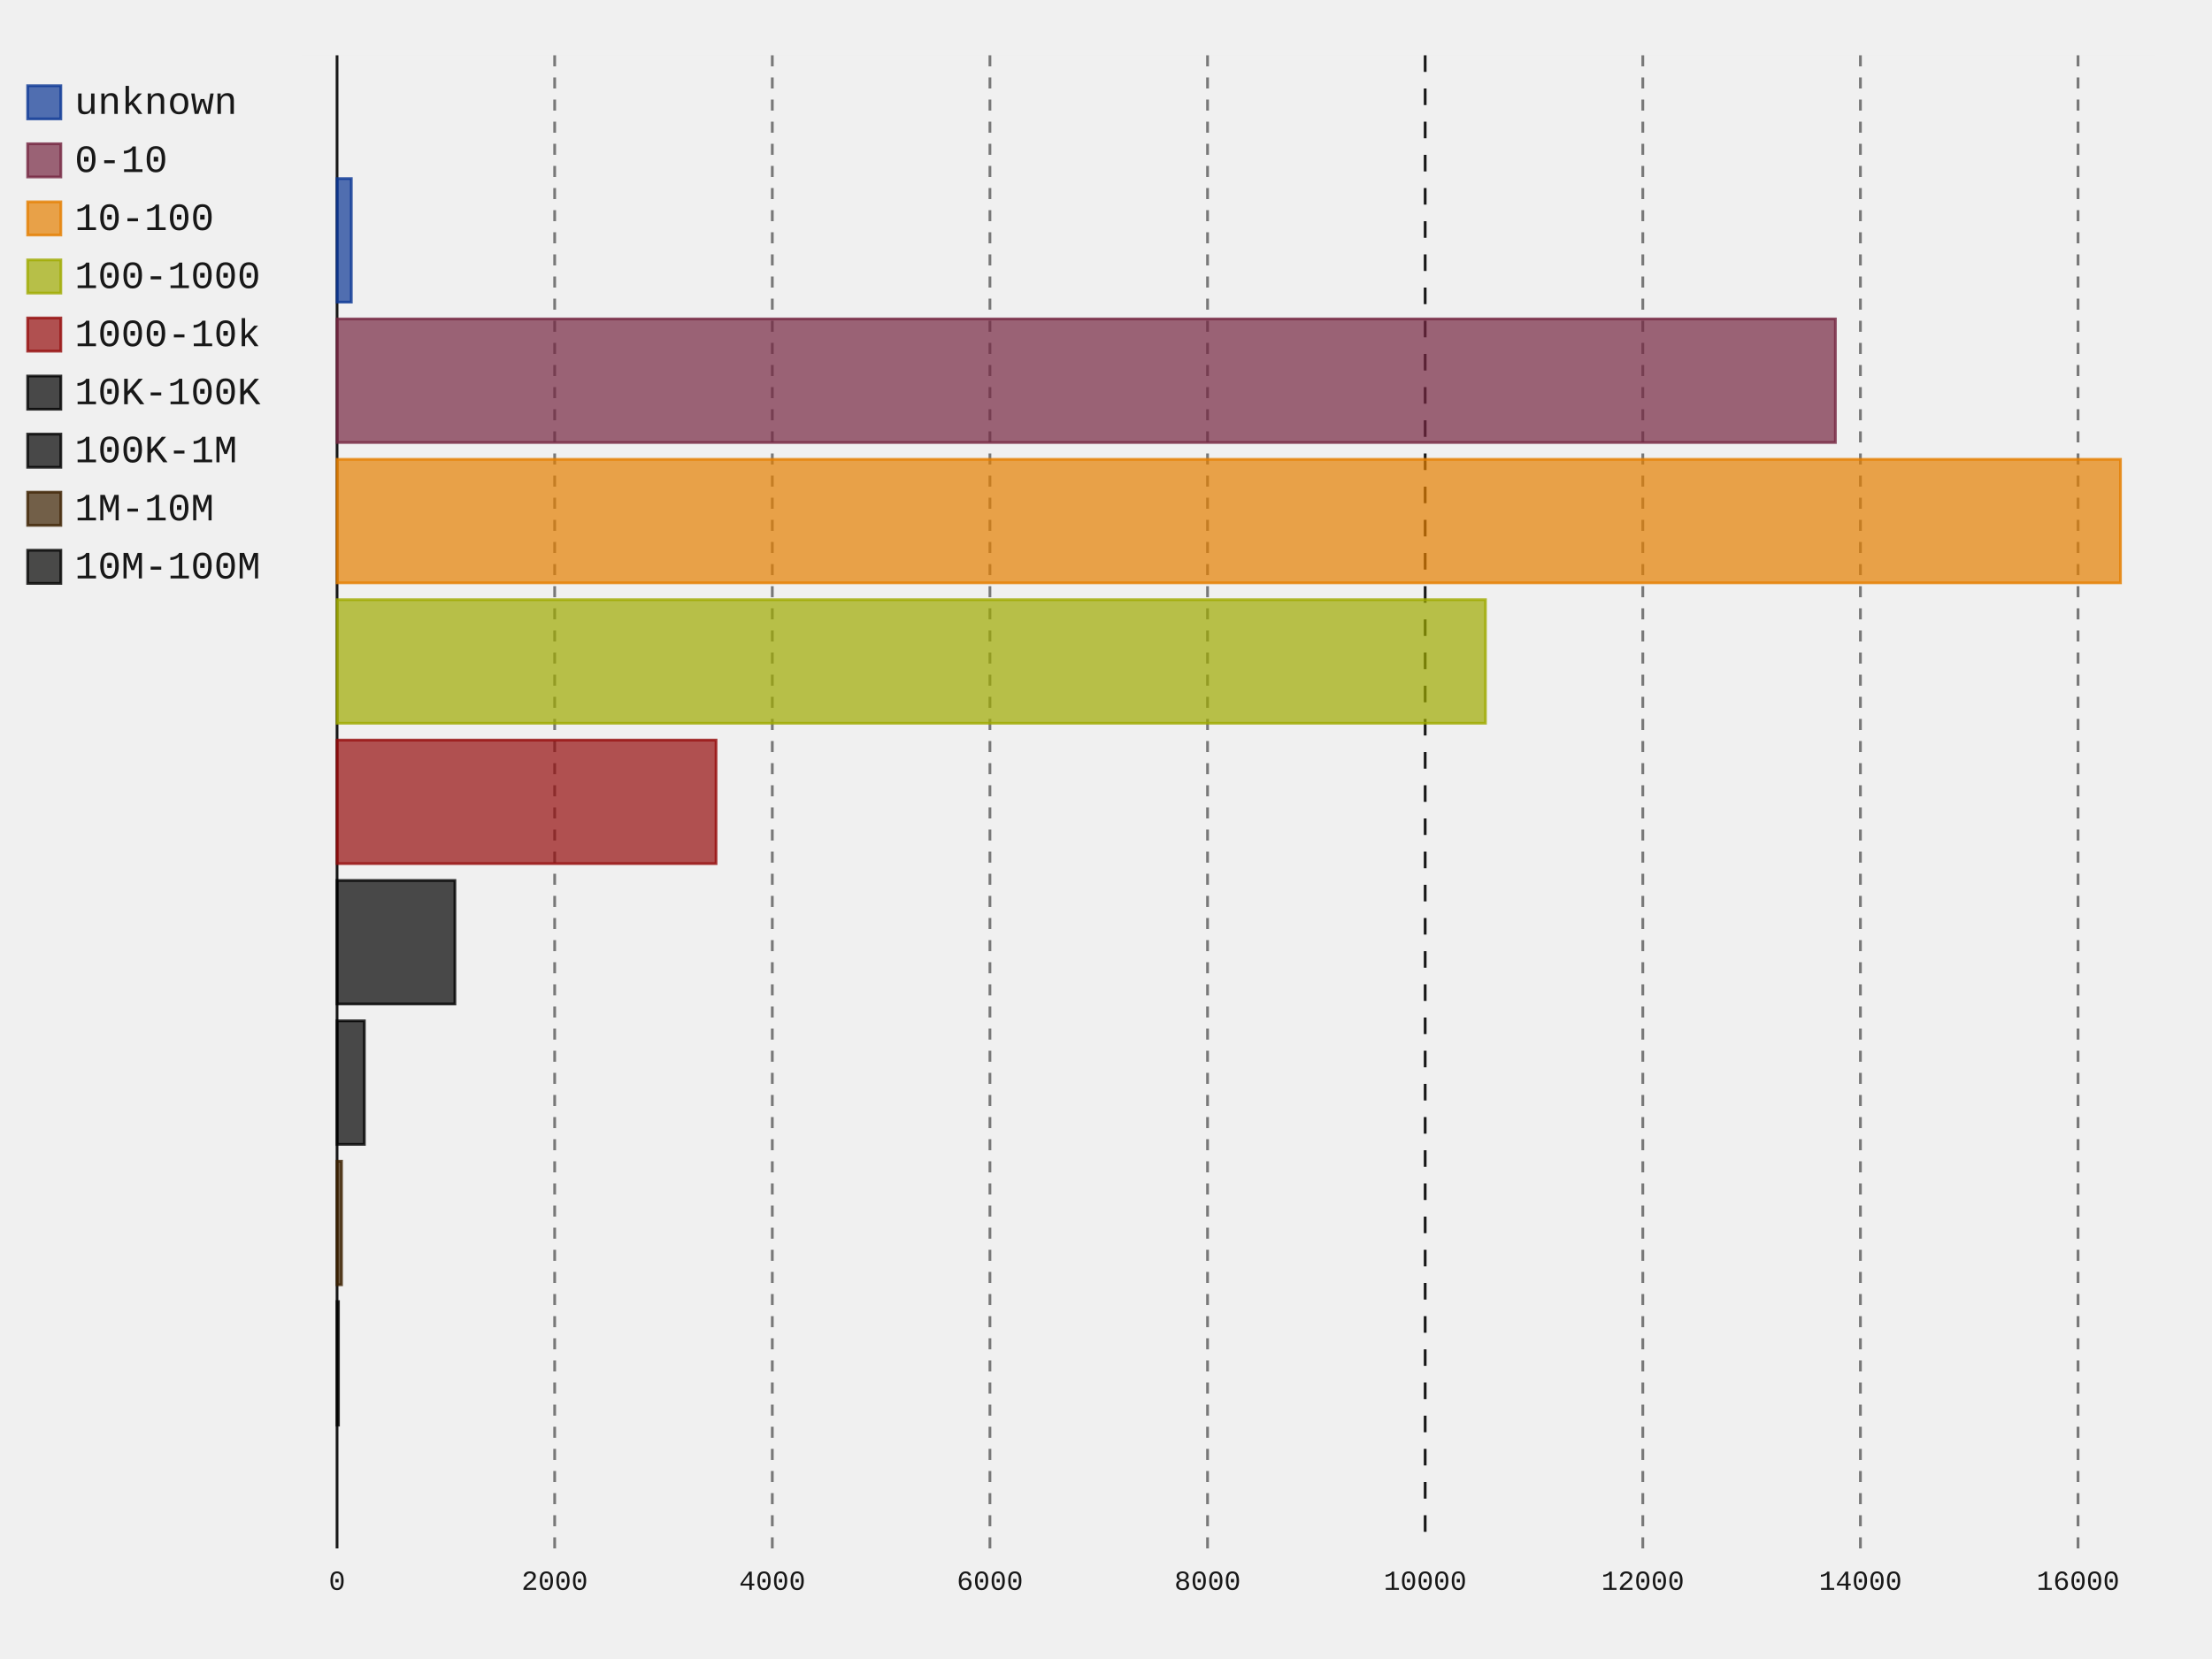
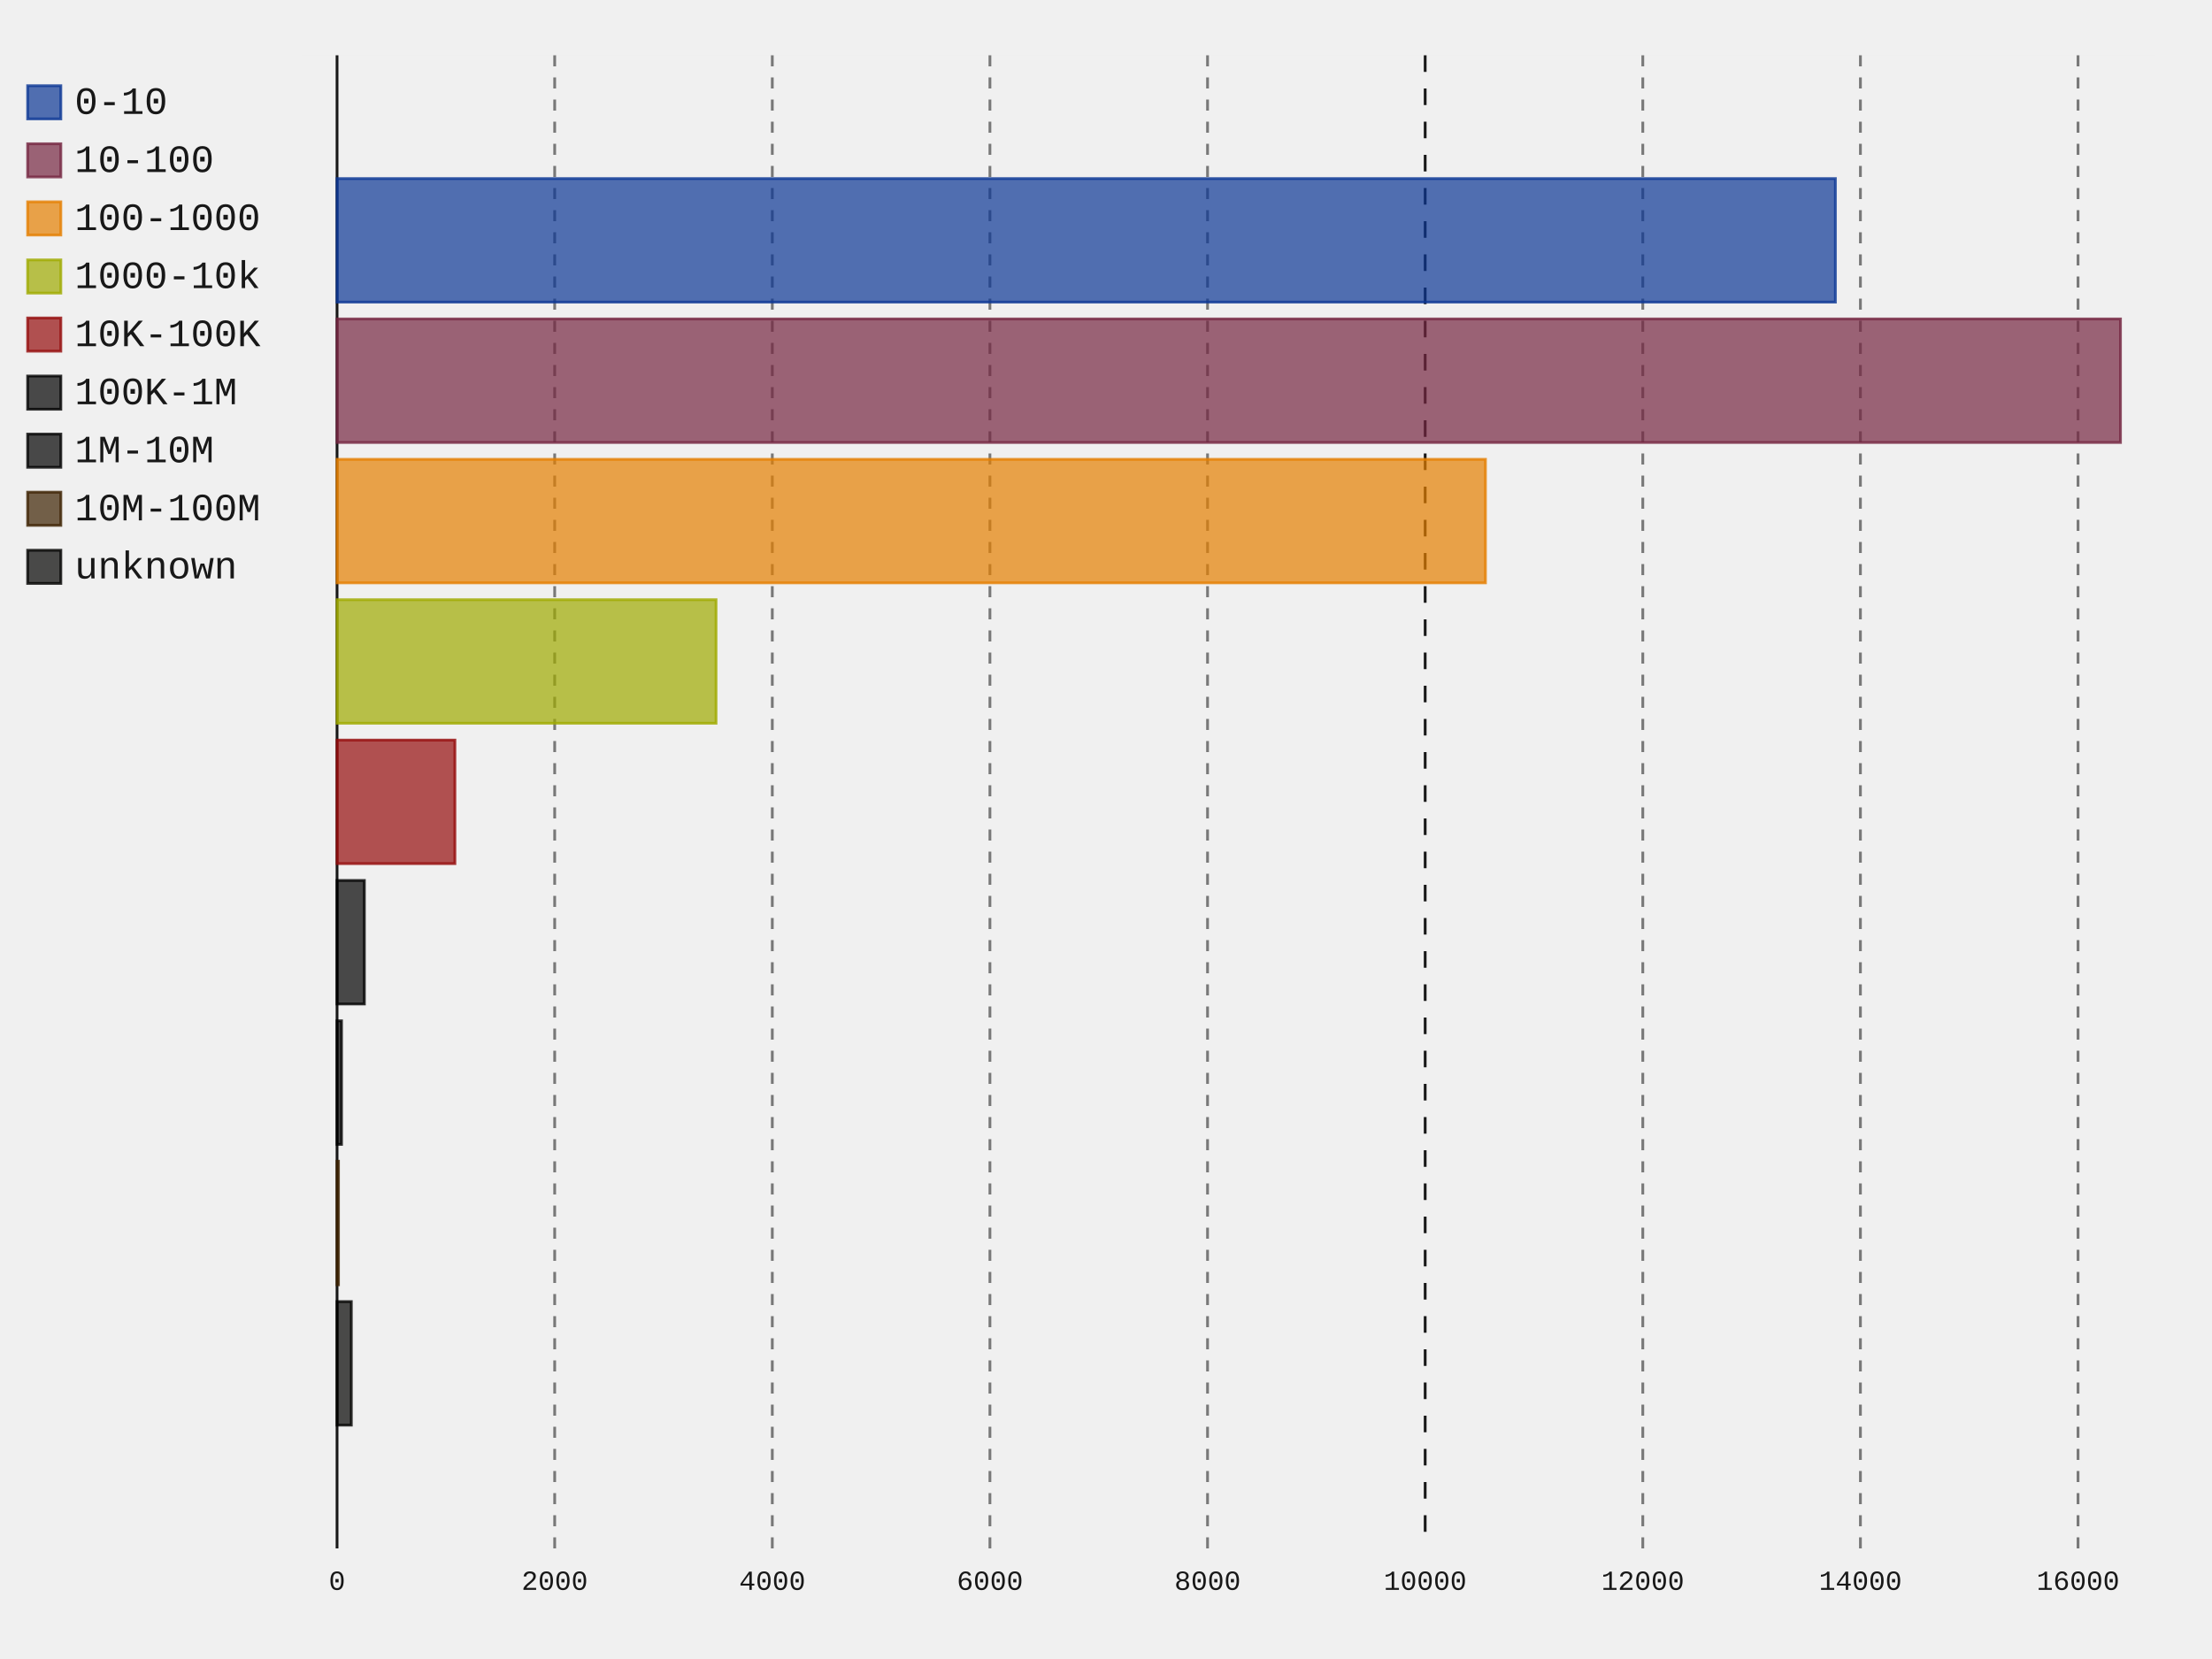
- <svg xmlns="http://www.w3.org/2000/svg" class="pygal-chart" id="chart-b22a989c-9a38-4c58-9dec-f82091a7a03b" viewBox="0 0 800 600">
+ <svg xmlns="http://www.w3.org/2000/svg" class="pygal-chart" id="chart-49319354-1e44-4026-b221-6c482687ac80" viewBox="0 0 800 600">
  <defs>
-     <style type="text/css">#chart-b22a989c-9a38-4c58-9dec-f82091a7a03b{-webkit-user-select:none;-webkit-font-smoothing:antialiased;font-family:Consolas,"Liberation Mono",Menlo,Courier,monospace}#chart-b22a989c-9a38-4c58-9dec-f82091a7a03b .title{font-family:Consolas,"Liberation Mono",Menlo,Courier,monospace;font-size:16px}#chart-b22a989c-9a38-4c58-9dec-f82091a7a03b .legends .legend text{font-family:Consolas,"Liberation Mono",Menlo,Courier,monospace;font-size:14px}#chart-b22a989c-9a38-4c58-9dec-f82091a7a03b .axis text{font-family:Consolas,"Liberation Mono",Menlo,Courier,monospace;font-size:10px}#chart-b22a989c-9a38-4c58-9dec-f82091a7a03b .axis text.major{font-family:Consolas,"Liberation Mono",Menlo,Courier,monospace;font-size:10px}#chart-b22a989c-9a38-4c58-9dec-f82091a7a03b .text-overlay text.value{font-family:Consolas,"Liberation Mono",Menlo,Courier,monospace;font-size:16px}#chart-b22a989c-9a38-4c58-9dec-f82091a7a03b .text-overlay text.label{font-family:Consolas,"Liberation Mono",Menlo,Courier,monospace;font-size:10px}#chart-b22a989c-9a38-4c58-9dec-f82091a7a03b .tooltip{font-family:Consolas,"Liberation Mono",Menlo,Courier,monospace;font-size:14px}#chart-b22a989c-9a38-4c58-9dec-f82091a7a03b text.no_data{font-family:Consolas,"Liberation Mono",Menlo,Courier,monospace;font-size:64px}
- #chart-b22a989c-9a38-4c58-9dec-f82091a7a03b{background-color:transparent}#chart-b22a989c-9a38-4c58-9dec-f82091a7a03b path,#chart-b22a989c-9a38-4c58-9dec-f82091a7a03b line,#chart-b22a989c-9a38-4c58-9dec-f82091a7a03b rect,#chart-b22a989c-9a38-4c58-9dec-f82091a7a03b circle{-webkit-transition:150ms;-moz-transition:150ms;transition:150ms}#chart-b22a989c-9a38-4c58-9dec-f82091a7a03b .graph &gt; .background{fill:transparent}#chart-b22a989c-9a38-4c58-9dec-f82091a7a03b .plot &gt; .background{fill:rgba(240,240,240,0.7)}#chart-b22a989c-9a38-4c58-9dec-f82091a7a03b .graph{fill:rgba(0,0,0,0.9)}#chart-b22a989c-9a38-4c58-9dec-f82091a7a03b text.no_data{fill:rgba(0,0,0,0.9)}#chart-b22a989c-9a38-4c58-9dec-f82091a7a03b .title{fill:rgba(0,0,0,0.9)}#chart-b22a989c-9a38-4c58-9dec-f82091a7a03b .legends .legend text{fill:rgba(0,0,0,0.9)}#chart-b22a989c-9a38-4c58-9dec-f82091a7a03b .legends .legend:hover text{fill:rgba(0,0,0,0.9)}#chart-b22a989c-9a38-4c58-9dec-f82091a7a03b .axis .line{stroke:rgba(0,0,0,0.9)}#chart-b22a989c-9a38-4c58-9dec-f82091a7a03b .axis .guide.line{stroke:rgba(0,0,0,0.5)}#chart-b22a989c-9a38-4c58-9dec-f82091a7a03b .axis .major.line{stroke:rgba(0,0,0,0.9)}#chart-b22a989c-9a38-4c58-9dec-f82091a7a03b .axis text.major{fill:rgba(0,0,0,0.9)}#chart-b22a989c-9a38-4c58-9dec-f82091a7a03b .axis.y .guides:hover .guide.line,#chart-b22a989c-9a38-4c58-9dec-f82091a7a03b .line-graph .axis.x .guides:hover .guide.line,#chart-b22a989c-9a38-4c58-9dec-f82091a7a03b .stackedline-graph .axis.x .guides:hover .guide.line,#chart-b22a989c-9a38-4c58-9dec-f82091a7a03b .xy-graph .axis.x .guides:hover .guide.line{stroke:rgba(0,0,0,0.9)}#chart-b22a989c-9a38-4c58-9dec-f82091a7a03b .axis .guides:hover text{fill:rgba(0,0,0,0.9)}#chart-b22a989c-9a38-4c58-9dec-f82091a7a03b .reactive{fill-opacity:.7;stroke-opacity:.8}#chart-b22a989c-9a38-4c58-9dec-f82091a7a03b .ci{stroke:rgba(0,0,0,0.9)}#chart-b22a989c-9a38-4c58-9dec-f82091a7a03b .reactive.active,#chart-b22a989c-9a38-4c58-9dec-f82091a7a03b .active .reactive{fill-opacity:.8;stroke-opacity:.9;stroke-width:4}#chart-b22a989c-9a38-4c58-9dec-f82091a7a03b .ci .reactive.active{stroke-width:1.5}#chart-b22a989c-9a38-4c58-9dec-f82091a7a03b .series text{fill:rgba(0,0,0,0.9)}#chart-b22a989c-9a38-4c58-9dec-f82091a7a03b .tooltip rect{fill:rgba(240,240,240,0.7);stroke:rgba(0,0,0,0.9);-webkit-transition:opacity 150ms;-moz-transition:opacity 150ms;transition:opacity 150ms}#chart-b22a989c-9a38-4c58-9dec-f82091a7a03b .tooltip .label{fill:rgba(0,0,0,0.9)}#chart-b22a989c-9a38-4c58-9dec-f82091a7a03b .tooltip .label{fill:rgba(0,0,0,0.9)}#chart-b22a989c-9a38-4c58-9dec-f82091a7a03b .tooltip .legend{font-size:.8em;fill:rgba(0,0,0,0.5)}#chart-b22a989c-9a38-4c58-9dec-f82091a7a03b .tooltip .x_label{font-size:.6em;fill:rgba(0,0,0,0.9)}#chart-b22a989c-9a38-4c58-9dec-f82091a7a03b .tooltip .xlink{font-size:.5em;text-decoration:underline}#chart-b22a989c-9a38-4c58-9dec-f82091a7a03b .tooltip .value{font-size:1.5em}#chart-b22a989c-9a38-4c58-9dec-f82091a7a03b .bound{font-size:.5em}#chart-b22a989c-9a38-4c58-9dec-f82091a7a03b .max-value{font-size:.75em;fill:rgba(0,0,0,0.5)}#chart-b22a989c-9a38-4c58-9dec-f82091a7a03b .map-element{fill:rgba(240,240,240,0.7);stroke:rgba(0,0,0,0.5) !important}#chart-b22a989c-9a38-4c58-9dec-f82091a7a03b .map-element .reactive{fill-opacity:inherit;stroke-opacity:inherit}#chart-b22a989c-9a38-4c58-9dec-f82091a7a03b .color-0,#chart-b22a989c-9a38-4c58-9dec-f82091a7a03b .color-0 a:visited{stroke:rgb(12,55,149);fill:rgb(12,55,149)}#chart-b22a989c-9a38-4c58-9dec-f82091a7a03b .color-1,#chart-b22a989c-9a38-4c58-9dec-f82091a7a03b .color-1 a:visited{stroke:rgb(117,38,65);fill:rgb(117,38,65)}#chart-b22a989c-9a38-4c58-9dec-f82091a7a03b .color-2,#chart-b22a989c-9a38-4c58-9dec-f82091a7a03b .color-2 a:visited{stroke:rgb(228,127,0);fill:rgb(228,127,0)}#chart-b22a989c-9a38-4c58-9dec-f82091a7a03b .color-3,#chart-b22a989c-9a38-4c58-9dec-f82091a7a03b .color-3 a:visited{stroke:rgb(159,170,0);fill:rgb(159,170,0)}#chart-b22a989c-9a38-4c58-9dec-f82091a7a03b .color-4,#chart-b22a989c-9a38-4c58-9dec-f82091a7a03b .color-4 a:visited{stroke:rgb(149,12,12);fill:rgb(149,12,12)}#chart-b22a989c-9a38-4c58-9dec-f82091a7a03b .color-5,#chart-b22a989c-9a38-4c58-9dec-f82091a7a03b .color-5 a:visited{stroke:rgb(0,0,0);fill:rgb(0,0,0)}#chart-b22a989c-9a38-4c58-9dec-f82091a7a03b .color-6,#chart-b22a989c-9a38-4c58-9dec-f82091a7a03b .color-6 a:visited{stroke:rgb(0,0,0);fill:rgb(0,0,0)}#chart-b22a989c-9a38-4c58-9dec-f82091a7a03b .color-7,#chart-b22a989c-9a38-4c58-9dec-f82091a7a03b .color-7 a:visited{stroke:rgb(60,33,0);fill:rgb(60,33,0)}#chart-b22a989c-9a38-4c58-9dec-f82091a7a03b .color-8,#chart-b22a989c-9a38-4c58-9dec-f82091a7a03b .color-8 a:visited{stroke:rgb(2,2,0);fill:rgb(2,2,0)}#chart-b22a989c-9a38-4c58-9dec-f82091a7a03b .text-overlay .color-0 text{fill:black}#chart-b22a989c-9a38-4c58-9dec-f82091a7a03b .text-overlay .color-1 text{fill:black}#chart-b22a989c-9a38-4c58-9dec-f82091a7a03b .text-overlay .color-2 text{fill:black}#chart-b22a989c-9a38-4c58-9dec-f82091a7a03b .text-overlay .color-3 text{fill:black}#chart-b22a989c-9a38-4c58-9dec-f82091a7a03b .text-overlay .color-4 text{fill:black}#chart-b22a989c-9a38-4c58-9dec-f82091a7a03b .text-overlay .color-5 text{fill:white}#chart-b22a989c-9a38-4c58-9dec-f82091a7a03b .text-overlay .color-6 text{fill:white}#chart-b22a989c-9a38-4c58-9dec-f82091a7a03b .text-overlay .color-7 text{fill:white}#chart-b22a989c-9a38-4c58-9dec-f82091a7a03b .text-overlay .color-8 text{fill:white}
- #chart-b22a989c-9a38-4c58-9dec-f82091a7a03b text.no_data{text-anchor:middle}#chart-b22a989c-9a38-4c58-9dec-f82091a7a03b .guide.line{fill:none}#chart-b22a989c-9a38-4c58-9dec-f82091a7a03b .centered{text-anchor:middle}#chart-b22a989c-9a38-4c58-9dec-f82091a7a03b .title{text-anchor:middle}#chart-b22a989c-9a38-4c58-9dec-f82091a7a03b .legends .legend text{fill-opacity:1}#chart-b22a989c-9a38-4c58-9dec-f82091a7a03b .axis.x text{text-anchor:middle}#chart-b22a989c-9a38-4c58-9dec-f82091a7a03b .axis.x:not(.web) text[transform]{text-anchor:start}#chart-b22a989c-9a38-4c58-9dec-f82091a7a03b .axis.x:not(.web) text[transform].backwards{text-anchor:end}#chart-b22a989c-9a38-4c58-9dec-f82091a7a03b .axis.y text{text-anchor:end}#chart-b22a989c-9a38-4c58-9dec-f82091a7a03b .axis.y text[transform].backwards{text-anchor:start}#chart-b22a989c-9a38-4c58-9dec-f82091a7a03b .axis.y2 text{text-anchor:start}#chart-b22a989c-9a38-4c58-9dec-f82091a7a03b .axis.y2 text[transform].backwards{text-anchor:end}#chart-b22a989c-9a38-4c58-9dec-f82091a7a03b .axis .guide.line{stroke-dasharray:4,4}#chart-b22a989c-9a38-4c58-9dec-f82091a7a03b .axis .major.guide.line{stroke-dasharray:6,6}#chart-b22a989c-9a38-4c58-9dec-f82091a7a03b .horizontal .axis.y .guide.line,#chart-b22a989c-9a38-4c58-9dec-f82091a7a03b .horizontal .axis.y2 .guide.line,#chart-b22a989c-9a38-4c58-9dec-f82091a7a03b .vertical .axis.x .guide.line{opacity:0}#chart-b22a989c-9a38-4c58-9dec-f82091a7a03b .horizontal .axis.always_show .guide.line,#chart-b22a989c-9a38-4c58-9dec-f82091a7a03b .vertical .axis.always_show .guide.line{opacity:1 !important}#chart-b22a989c-9a38-4c58-9dec-f82091a7a03b .axis.y .guides:hover .guide.line,#chart-b22a989c-9a38-4c58-9dec-f82091a7a03b .axis.y2 .guides:hover .guide.line,#chart-b22a989c-9a38-4c58-9dec-f82091a7a03b .axis.x .guides:hover .guide.line{opacity:1}#chart-b22a989c-9a38-4c58-9dec-f82091a7a03b .axis .guides:hover text{opacity:1}#chart-b22a989c-9a38-4c58-9dec-f82091a7a03b .nofill{fill:none}#chart-b22a989c-9a38-4c58-9dec-f82091a7a03b .subtle-fill{fill-opacity:.2}#chart-b22a989c-9a38-4c58-9dec-f82091a7a03b .dot{stroke-width:1px;fill-opacity:1}#chart-b22a989c-9a38-4c58-9dec-f82091a7a03b .dot.active{stroke-width:5px}#chart-b22a989c-9a38-4c58-9dec-f82091a7a03b .dot.negative{fill:transparent}#chart-b22a989c-9a38-4c58-9dec-f82091a7a03b text,#chart-b22a989c-9a38-4c58-9dec-f82091a7a03b tspan{stroke:none !important}#chart-b22a989c-9a38-4c58-9dec-f82091a7a03b .series text.active{opacity:1}#chart-b22a989c-9a38-4c58-9dec-f82091a7a03b .tooltip rect{fill-opacity:.95;stroke-width:.5}#chart-b22a989c-9a38-4c58-9dec-f82091a7a03b .tooltip text{fill-opacity:1}#chart-b22a989c-9a38-4c58-9dec-f82091a7a03b .showable{visibility:hidden}#chart-b22a989c-9a38-4c58-9dec-f82091a7a03b .showable.shown{visibility:visible}#chart-b22a989c-9a38-4c58-9dec-f82091a7a03b .gauge-background{fill:rgba(229,229,229,1);stroke:none}#chart-b22a989c-9a38-4c58-9dec-f82091a7a03b .bg-lines{stroke:transparent;stroke-width:2px}</style>
+     <style type="text/css">#chart-49319354-1e44-4026-b221-6c482687ac80{-webkit-user-select:none;-webkit-font-smoothing:antialiased;font-family:Consolas,"Liberation Mono",Menlo,Courier,monospace}#chart-49319354-1e44-4026-b221-6c482687ac80 .title{font-family:Consolas,"Liberation Mono",Menlo,Courier,monospace;font-size:16px}#chart-49319354-1e44-4026-b221-6c482687ac80 .legends .legend text{font-family:Consolas,"Liberation Mono",Menlo,Courier,monospace;font-size:14px}#chart-49319354-1e44-4026-b221-6c482687ac80 .axis text{font-family:Consolas,"Liberation Mono",Menlo,Courier,monospace;font-size:10px}#chart-49319354-1e44-4026-b221-6c482687ac80 .axis text.major{font-family:Consolas,"Liberation Mono",Menlo,Courier,monospace;font-size:10px}#chart-49319354-1e44-4026-b221-6c482687ac80 .text-overlay text.value{font-family:Consolas,"Liberation Mono",Menlo,Courier,monospace;font-size:16px}#chart-49319354-1e44-4026-b221-6c482687ac80 .text-overlay text.label{font-family:Consolas,"Liberation Mono",Menlo,Courier,monospace;font-size:10px}#chart-49319354-1e44-4026-b221-6c482687ac80 .tooltip{font-family:Consolas,"Liberation Mono",Menlo,Courier,monospace;font-size:14px}#chart-49319354-1e44-4026-b221-6c482687ac80 text.no_data{font-family:Consolas,"Liberation Mono",Menlo,Courier,monospace;font-size:64px}
+ #chart-49319354-1e44-4026-b221-6c482687ac80{background-color:transparent}#chart-49319354-1e44-4026-b221-6c482687ac80 path,#chart-49319354-1e44-4026-b221-6c482687ac80 line,#chart-49319354-1e44-4026-b221-6c482687ac80 rect,#chart-49319354-1e44-4026-b221-6c482687ac80 circle{-webkit-transition:150ms;-moz-transition:150ms;transition:150ms}#chart-49319354-1e44-4026-b221-6c482687ac80 .graph &gt; .background{fill:transparent}#chart-49319354-1e44-4026-b221-6c482687ac80 .plot &gt; .background{fill:rgba(240,240,240,0.7)}#chart-49319354-1e44-4026-b221-6c482687ac80 .graph{fill:rgba(0,0,0,0.9)}#chart-49319354-1e44-4026-b221-6c482687ac80 text.no_data{fill:rgba(0,0,0,0.9)}#chart-49319354-1e44-4026-b221-6c482687ac80 .title{fill:rgba(0,0,0,0.9)}#chart-49319354-1e44-4026-b221-6c482687ac80 .legends .legend text{fill:rgba(0,0,0,0.9)}#chart-49319354-1e44-4026-b221-6c482687ac80 .legends .legend:hover text{fill:rgba(0,0,0,0.9)}#chart-49319354-1e44-4026-b221-6c482687ac80 .axis .line{stroke:rgba(0,0,0,0.9)}#chart-49319354-1e44-4026-b221-6c482687ac80 .axis .guide.line{stroke:rgba(0,0,0,0.5)}#chart-49319354-1e44-4026-b221-6c482687ac80 .axis .major.line{stroke:rgba(0,0,0,0.9)}#chart-49319354-1e44-4026-b221-6c482687ac80 .axis text.major{fill:rgba(0,0,0,0.9)}#chart-49319354-1e44-4026-b221-6c482687ac80 .axis.y .guides:hover .guide.line,#chart-49319354-1e44-4026-b221-6c482687ac80 .line-graph .axis.x .guides:hover .guide.line,#chart-49319354-1e44-4026-b221-6c482687ac80 .stackedline-graph .axis.x .guides:hover .guide.line,#chart-49319354-1e44-4026-b221-6c482687ac80 .xy-graph .axis.x .guides:hover .guide.line{stroke:rgba(0,0,0,0.9)}#chart-49319354-1e44-4026-b221-6c482687ac80 .axis .guides:hover text{fill:rgba(0,0,0,0.9)}#chart-49319354-1e44-4026-b221-6c482687ac80 .reactive{fill-opacity:.7;stroke-opacity:.8}#chart-49319354-1e44-4026-b221-6c482687ac80 .ci{stroke:rgba(0,0,0,0.9)}#chart-49319354-1e44-4026-b221-6c482687ac80 .reactive.active,#chart-49319354-1e44-4026-b221-6c482687ac80 .active .reactive{fill-opacity:.8;stroke-opacity:.9;stroke-width:4}#chart-49319354-1e44-4026-b221-6c482687ac80 .ci .reactive.active{stroke-width:1.5}#chart-49319354-1e44-4026-b221-6c482687ac80 .series text{fill:rgba(0,0,0,0.9)}#chart-49319354-1e44-4026-b221-6c482687ac80 .tooltip rect{fill:rgba(240,240,240,0.7);stroke:rgba(0,0,0,0.9);-webkit-transition:opacity 150ms;-moz-transition:opacity 150ms;transition:opacity 150ms}#chart-49319354-1e44-4026-b221-6c482687ac80 .tooltip .label{fill:rgba(0,0,0,0.9)}#chart-49319354-1e44-4026-b221-6c482687ac80 .tooltip .label{fill:rgba(0,0,0,0.9)}#chart-49319354-1e44-4026-b221-6c482687ac80 .tooltip .legend{font-size:.8em;fill:rgba(0,0,0,0.5)}#chart-49319354-1e44-4026-b221-6c482687ac80 .tooltip .x_label{font-size:.6em;fill:rgba(0,0,0,0.9)}#chart-49319354-1e44-4026-b221-6c482687ac80 .tooltip .xlink{font-size:.5em;text-decoration:underline}#chart-49319354-1e44-4026-b221-6c482687ac80 .tooltip .value{font-size:1.5em}#chart-49319354-1e44-4026-b221-6c482687ac80 .bound{font-size:.5em}#chart-49319354-1e44-4026-b221-6c482687ac80 .max-value{font-size:.75em;fill:rgba(0,0,0,0.5)}#chart-49319354-1e44-4026-b221-6c482687ac80 .map-element{fill:rgba(240,240,240,0.7);stroke:rgba(0,0,0,0.5) !important}#chart-49319354-1e44-4026-b221-6c482687ac80 .map-element .reactive{fill-opacity:inherit;stroke-opacity:inherit}#chart-49319354-1e44-4026-b221-6c482687ac80 .color-0,#chart-49319354-1e44-4026-b221-6c482687ac80 .color-0 a:visited{stroke:rgb(12,55,149);fill:rgb(12,55,149)}#chart-49319354-1e44-4026-b221-6c482687ac80 .color-1,#chart-49319354-1e44-4026-b221-6c482687ac80 .color-1 a:visited{stroke:rgb(117,38,65);fill:rgb(117,38,65)}#chart-49319354-1e44-4026-b221-6c482687ac80 .color-2,#chart-49319354-1e44-4026-b221-6c482687ac80 .color-2 a:visited{stroke:rgb(228,127,0);fill:rgb(228,127,0)}#chart-49319354-1e44-4026-b221-6c482687ac80 .color-3,#chart-49319354-1e44-4026-b221-6c482687ac80 .color-3 a:visited{stroke:rgb(159,170,0);fill:rgb(159,170,0)}#chart-49319354-1e44-4026-b221-6c482687ac80 .color-4,#chart-49319354-1e44-4026-b221-6c482687ac80 .color-4 a:visited{stroke:rgb(149,12,12);fill:rgb(149,12,12)}#chart-49319354-1e44-4026-b221-6c482687ac80 .color-5,#chart-49319354-1e44-4026-b221-6c482687ac80 .color-5 a:visited{stroke:rgb(0,0,0);fill:rgb(0,0,0)}#chart-49319354-1e44-4026-b221-6c482687ac80 .color-6,#chart-49319354-1e44-4026-b221-6c482687ac80 .color-6 a:visited{stroke:rgb(0,0,0);fill:rgb(0,0,0)}#chart-49319354-1e44-4026-b221-6c482687ac80 .color-7,#chart-49319354-1e44-4026-b221-6c482687ac80 .color-7 a:visited{stroke:rgb(60,33,0);fill:rgb(60,33,0)}#chart-49319354-1e44-4026-b221-6c482687ac80 .color-8,#chart-49319354-1e44-4026-b221-6c482687ac80 .color-8 a:visited{stroke:rgb(2,2,0);fill:rgb(2,2,0)}#chart-49319354-1e44-4026-b221-6c482687ac80 .text-overlay .color-0 text{fill:black}#chart-49319354-1e44-4026-b221-6c482687ac80 .text-overlay .color-1 text{fill:black}#chart-49319354-1e44-4026-b221-6c482687ac80 .text-overlay .color-2 text{fill:black}#chart-49319354-1e44-4026-b221-6c482687ac80 .text-overlay .color-3 text{fill:black}#chart-49319354-1e44-4026-b221-6c482687ac80 .text-overlay .color-4 text{fill:black}#chart-49319354-1e44-4026-b221-6c482687ac80 .text-overlay .color-5 text{fill:white}#chart-49319354-1e44-4026-b221-6c482687ac80 .text-overlay .color-6 text{fill:white}#chart-49319354-1e44-4026-b221-6c482687ac80 .text-overlay .color-7 text{fill:white}#chart-49319354-1e44-4026-b221-6c482687ac80 .text-overlay .color-8 text{fill:white}
+ #chart-49319354-1e44-4026-b221-6c482687ac80 text.no_data{text-anchor:middle}#chart-49319354-1e44-4026-b221-6c482687ac80 .guide.line{fill:none}#chart-49319354-1e44-4026-b221-6c482687ac80 .centered{text-anchor:middle}#chart-49319354-1e44-4026-b221-6c482687ac80 .title{text-anchor:middle}#chart-49319354-1e44-4026-b221-6c482687ac80 .legends .legend text{fill-opacity:1}#chart-49319354-1e44-4026-b221-6c482687ac80 .axis.x text{text-anchor:middle}#chart-49319354-1e44-4026-b221-6c482687ac80 .axis.x:not(.web) text[transform]{text-anchor:start}#chart-49319354-1e44-4026-b221-6c482687ac80 .axis.x:not(.web) text[transform].backwards{text-anchor:end}#chart-49319354-1e44-4026-b221-6c482687ac80 .axis.y text{text-anchor:end}#chart-49319354-1e44-4026-b221-6c482687ac80 .axis.y text[transform].backwards{text-anchor:start}#chart-49319354-1e44-4026-b221-6c482687ac80 .axis.y2 text{text-anchor:start}#chart-49319354-1e44-4026-b221-6c482687ac80 .axis.y2 text[transform].backwards{text-anchor:end}#chart-49319354-1e44-4026-b221-6c482687ac80 .axis .guide.line{stroke-dasharray:4,4}#chart-49319354-1e44-4026-b221-6c482687ac80 .axis .major.guide.line{stroke-dasharray:6,6}#chart-49319354-1e44-4026-b221-6c482687ac80 .horizontal .axis.y .guide.line,#chart-49319354-1e44-4026-b221-6c482687ac80 .horizontal .axis.y2 .guide.line,#chart-49319354-1e44-4026-b221-6c482687ac80 .vertical .axis.x .guide.line{opacity:0}#chart-49319354-1e44-4026-b221-6c482687ac80 .horizontal .axis.always_show .guide.line,#chart-49319354-1e44-4026-b221-6c482687ac80 .vertical .axis.always_show .guide.line{opacity:1 !important}#chart-49319354-1e44-4026-b221-6c482687ac80 .axis.y .guides:hover .guide.line,#chart-49319354-1e44-4026-b221-6c482687ac80 .axis.y2 .guides:hover .guide.line,#chart-49319354-1e44-4026-b221-6c482687ac80 .axis.x .guides:hover .guide.line{opacity:1}#chart-49319354-1e44-4026-b221-6c482687ac80 .axis .guides:hover text{opacity:1}#chart-49319354-1e44-4026-b221-6c482687ac80 .nofill{fill:none}#chart-49319354-1e44-4026-b221-6c482687ac80 .subtle-fill{fill-opacity:.2}#chart-49319354-1e44-4026-b221-6c482687ac80 .dot{stroke-width:1px;fill-opacity:1}#chart-49319354-1e44-4026-b221-6c482687ac80 .dot.active{stroke-width:5px}#chart-49319354-1e44-4026-b221-6c482687ac80 .dot.negative{fill:transparent}#chart-49319354-1e44-4026-b221-6c482687ac80 text,#chart-49319354-1e44-4026-b221-6c482687ac80 tspan{stroke:none !important}#chart-49319354-1e44-4026-b221-6c482687ac80 .series text.active{opacity:1}#chart-49319354-1e44-4026-b221-6c482687ac80 .tooltip rect{fill-opacity:.95;stroke-width:.5}#chart-49319354-1e44-4026-b221-6c482687ac80 .tooltip text{fill-opacity:1}#chart-49319354-1e44-4026-b221-6c482687ac80 .showable{visibility:hidden}#chart-49319354-1e44-4026-b221-6c482687ac80 .showable.shown{visibility:visible}#chart-49319354-1e44-4026-b221-6c482687ac80 .gauge-background{fill:rgba(229,229,229,1);stroke:none}#chart-49319354-1e44-4026-b221-6c482687ac80 .bg-lines{stroke:transparent;stroke-width:2px}</style>
  </defs>
  <g class="graph horizontalbar-graph horizontal">
    <rect class="background" height="600" width="800" x="0" y="0" />
    <g class="plot" transform="translate(109, 20)">
      <rect class="background" height="540" width="670.8" x="0" y="0" />
      <g class="axis x always_show">
        <g class="guides">
          <path class="axis major line" d="M12.9 0 v540" />
          <text class="major" x="12.9" y="555.0">0</text>
        </g>
        <g class="guides">
          <path class="guide line" d="M91.607 0 v540" />
          <text class="" x="91.607" y="555.0">2000</text>
        </g>
        <g class="guides">
          <path class="guide line" d="M170.313 0 v540" />
          <text class="" x="170.313" y="555.0">4000</text>
        </g>
        <g class="guides">
          <path class="guide line" d="M249.02 0 v540" />
          <text class="" x="249.02" y="555.0">6000</text>
        </g>
        <g class="guides">
          <path class="guide line" d="M327.726 0 v540" />
          <text class="" x="327.726" y="555.0">8000</text>
        </g>
        <g class="guides">
          <path class="major guide line" d="M406.433 0 v540" />
          <text class="major" x="406.433" y="555.0">10000</text>
        </g>
        <g class="guides">
          <path class="guide line" d="M485.139 0 v540" />
          <text class="" x="485.139" y="555.0">12000</text>
        </g>
        <g class="guides">
          <path class="guide line" d="M563.846 0 v540" />
          <text class="" x="563.846" y="555.0">14000</text>
        </g>
        <g class="guides">
          <path class="guide line" d="M642.552 0 v540" />
          <text class="" x="642.552" y="555.0">16000</text>
        </g>
      </g>
      <g class="series serie-8 color-8">
        <g class="bars">
          <g class="bar">
-             <rect class="rect reactive tooltip-trigger" height="44.677" rx="0" ry="0" width="0.512" x="12.9" y="450.738" />
+             <rect class="rect reactive tooltip-trigger" height="44.677" rx="0" ry="0" width="5.155" x="12.9" y="450.738" />
          </g>
        </g>
      </g>
      <g class="series serie-7 color-7">
        <g class="bars">
          <g class="bar">
-             <rect class="rect reactive tooltip-trigger" height="44.677" rx="0" ry="0" width="1.613" x="12.9" y="399.969" />
+             <rect class="rect reactive tooltip-trigger" height="44.677" rx="0" ry="0" width="0.512" x="12.9" y="399.969" />
          </g>
        </g>
      </g>
      <g class="series serie-6 color-6">
        <g class="bars">
          <g class="bar">
-             <rect class="rect reactive tooltip-trigger" height="44.677" rx="0" ry="0" width="9.878" x="12.9" y="349.2" />
+             <rect class="rect reactive tooltip-trigger" height="44.677" rx="0" ry="0" width="1.613" x="12.9" y="349.2" />
          </g>
        </g>
      </g>
      <g class="series serie-5 color-5">
        <g class="bars">
          <g class="bar">
-             <rect class="rect reactive tooltip-trigger" height="44.677" rx="0" ry="0" width="42.62" x="12.9" y="298.431" />
+             <rect class="rect reactive tooltip-trigger" height="44.677" rx="0" ry="0" width="9.878" x="12.9" y="298.431" />
          </g>
        </g>
      </g>
      <g class="series serie-4 color-4">
        <g class="bars">
          <g class="bar">
-             <rect class="rect reactive tooltip-trigger" height="44.677" rx="0" ry="0" width="137.067" x="12.9" y="247.662" />
+             <rect class="rect reactive tooltip-trigger" height="44.677" rx="0" ry="0" width="42.62" x="12.9" y="247.662" />
          </g>
        </g>
      </g>
      <g class="series serie-3 color-3">
        <g class="bars">
          <g class="bar">
-             <rect class="rect reactive tooltip-trigger" height="44.677" rx="0" ry="0" width="415.334" x="12.9" y="196.892" />
+             <rect class="rect reactive tooltip-trigger" height="44.677" rx="0" ry="0" width="137.067" x="12.9" y="196.892" />
          </g>
        </g>
      </g>
      <g class="series serie-2 color-2">
        <g class="bars">
          <g class="bar">
-             <rect class="rect reactive tooltip-trigger" height="44.677" rx="0" ry="0" width="645.0" x="12.9" y="146.123" />
+             <rect class="rect reactive tooltip-trigger" height="44.677" rx="0" ry="0" width="415.334" x="12.9" y="146.123" />
          </g>
        </g>
      </g>
      <g class="series serie-1 color-1">
        <g class="bars">
          <g class="bar">
-             <rect class="rect reactive tooltip-trigger" height="44.677" rx="0" ry="0" width="541.894" x="12.9" y="95.354" />
+             <rect class="rect reactive tooltip-trigger" height="44.677" rx="0" ry="0" width="645.0" x="12.9" y="95.354" />
          </g>
        </g>
      </g>
      <g class="series serie-0 color-0">
        <g class="bars">
          <g class="bar">
-             <rect class="rect reactive tooltip-trigger" height="44.677" rx="0" ry="0" width="5.155" x="12.9" y="44.585" />
+             <rect class="rect reactive tooltip-trigger" height="44.677" rx="0" ry="0" width="541.894" x="12.9" y="44.585" />
          </g>
        </g>
      </g>
    </g>
    <g class="titles" />
    <g class="plot overlay" transform="translate(109, 20)">
      <g class="series serie-8 color-8" />
      <g class="series serie-7 color-7" />
      <g class="series serie-6 color-6" />
      <g class="series serie-5 color-5" />
      <g class="series serie-4 color-4" />
      <g class="series serie-3 color-3" />
      <g class="series serie-2 color-2" />
      <g class="series serie-1 color-1" />
      <g class="series serie-0 color-0" />
    </g>
    <g class="plot text-overlay" transform="translate(109, 20)">
      <g class="series serie-8 color-8" />
      <g class="series serie-7 color-7" />
      <g class="series serie-6 color-6" />
      <g class="series serie-5 color-5" />
      <g class="series serie-4 color-4" />
      <g class="series serie-3 color-3" />
      <g class="series serie-2 color-2" />
      <g class="series serie-1 color-1" />
      <g class="series serie-0 color-0" />
    </g>
    <g class="plot tooltip-overlay" transform="translate(109, 20)">
      <g class="tooltip" style="opacity: 0" transform="translate(0 0)">
        <rect class="tooltip-box" height="0" rx="0" ry="0" width="0" />
        <g class="text" />
      </g>
    </g>
    <g class="legends" transform="translate(10, 30)">
      <g class="legend reactive activate-serie" id="activate-serie-0">
        <rect class="color-0 reactive" height="12" width="12" x="0.0" y="1.0" />
-         <text x="17.0" y="11.2">unknown</text>
+         <text x="17.0" y="11.2">0-10</text>
      </g>
      <g class="legend reactive activate-serie" id="activate-serie-1">
        <rect class="color-1 reactive" height="12" width="12" x="0.0" y="22.0" />
-         <text x="17.0" y="32.2">0-10</text>
+         <text x="17.0" y="32.2">10-100</text>
      </g>
      <g class="legend reactive activate-serie" id="activate-serie-2">
        <rect class="color-2 reactive" height="12" width="12" x="0.0" y="43.0" />
-         <text x="17.0" y="53.2">10-100</text>
+         <text x="17.0" y="53.2">100-1000</text>
      </g>
      <g class="legend reactive activate-serie" id="activate-serie-3">
        <rect class="color-3 reactive" height="12" width="12" x="0.0" y="64.0" />
-         <text x="17.0" y="74.2">100-1000</text>
+         <text x="17.0" y="74.2">1000-10k</text>
      </g>
      <g class="legend reactive activate-serie" id="activate-serie-4">
        <rect class="color-4 reactive" height="12" width="12" x="0.0" y="85.0" />
-         <text x="17.0" y="95.2">1000-10k</text>
+         <text x="17.0" y="95.2">10K-100K</text>
      </g>
      <g class="legend reactive activate-serie" id="activate-serie-5">
        <rect class="color-5 reactive" height="12" width="12" x="0.0" y="106.0" />
-         <text x="17.0" y="116.2">10K-100K</text>
+         <text x="17.0" y="116.2">100K-1M</text>
      </g>
      <g class="legend reactive activate-serie" id="activate-serie-6">
        <rect class="color-6 reactive" height="12" width="12" x="0.0" y="127.0" />
-         <text x="17.0" y="137.2">100K-1M</text>
+         <text x="17.0" y="137.2">1M-10M</text>
      </g>
      <g class="legend reactive activate-serie" id="activate-serie-7">
        <rect class="color-7 reactive" height="12" width="12" x="0.0" y="148.0" />
-         <text x="17.0" y="158.2">1M-10M</text>
+         <text x="17.0" y="158.2">10M-100M</text>
      </g>
      <g class="legend reactive activate-serie" id="activate-serie-8">
        <rect class="color-8 reactive" height="12" width="12" x="0.0" y="169.0" />
-         <text x="17.0" y="179.2">10M-100M</text>
+         <text x="17.0" y="179.2">unknown</text>
      </g>
    </g>
    <g class="legends" transform="translate(790, 30)" />
  </g>
</svg>
